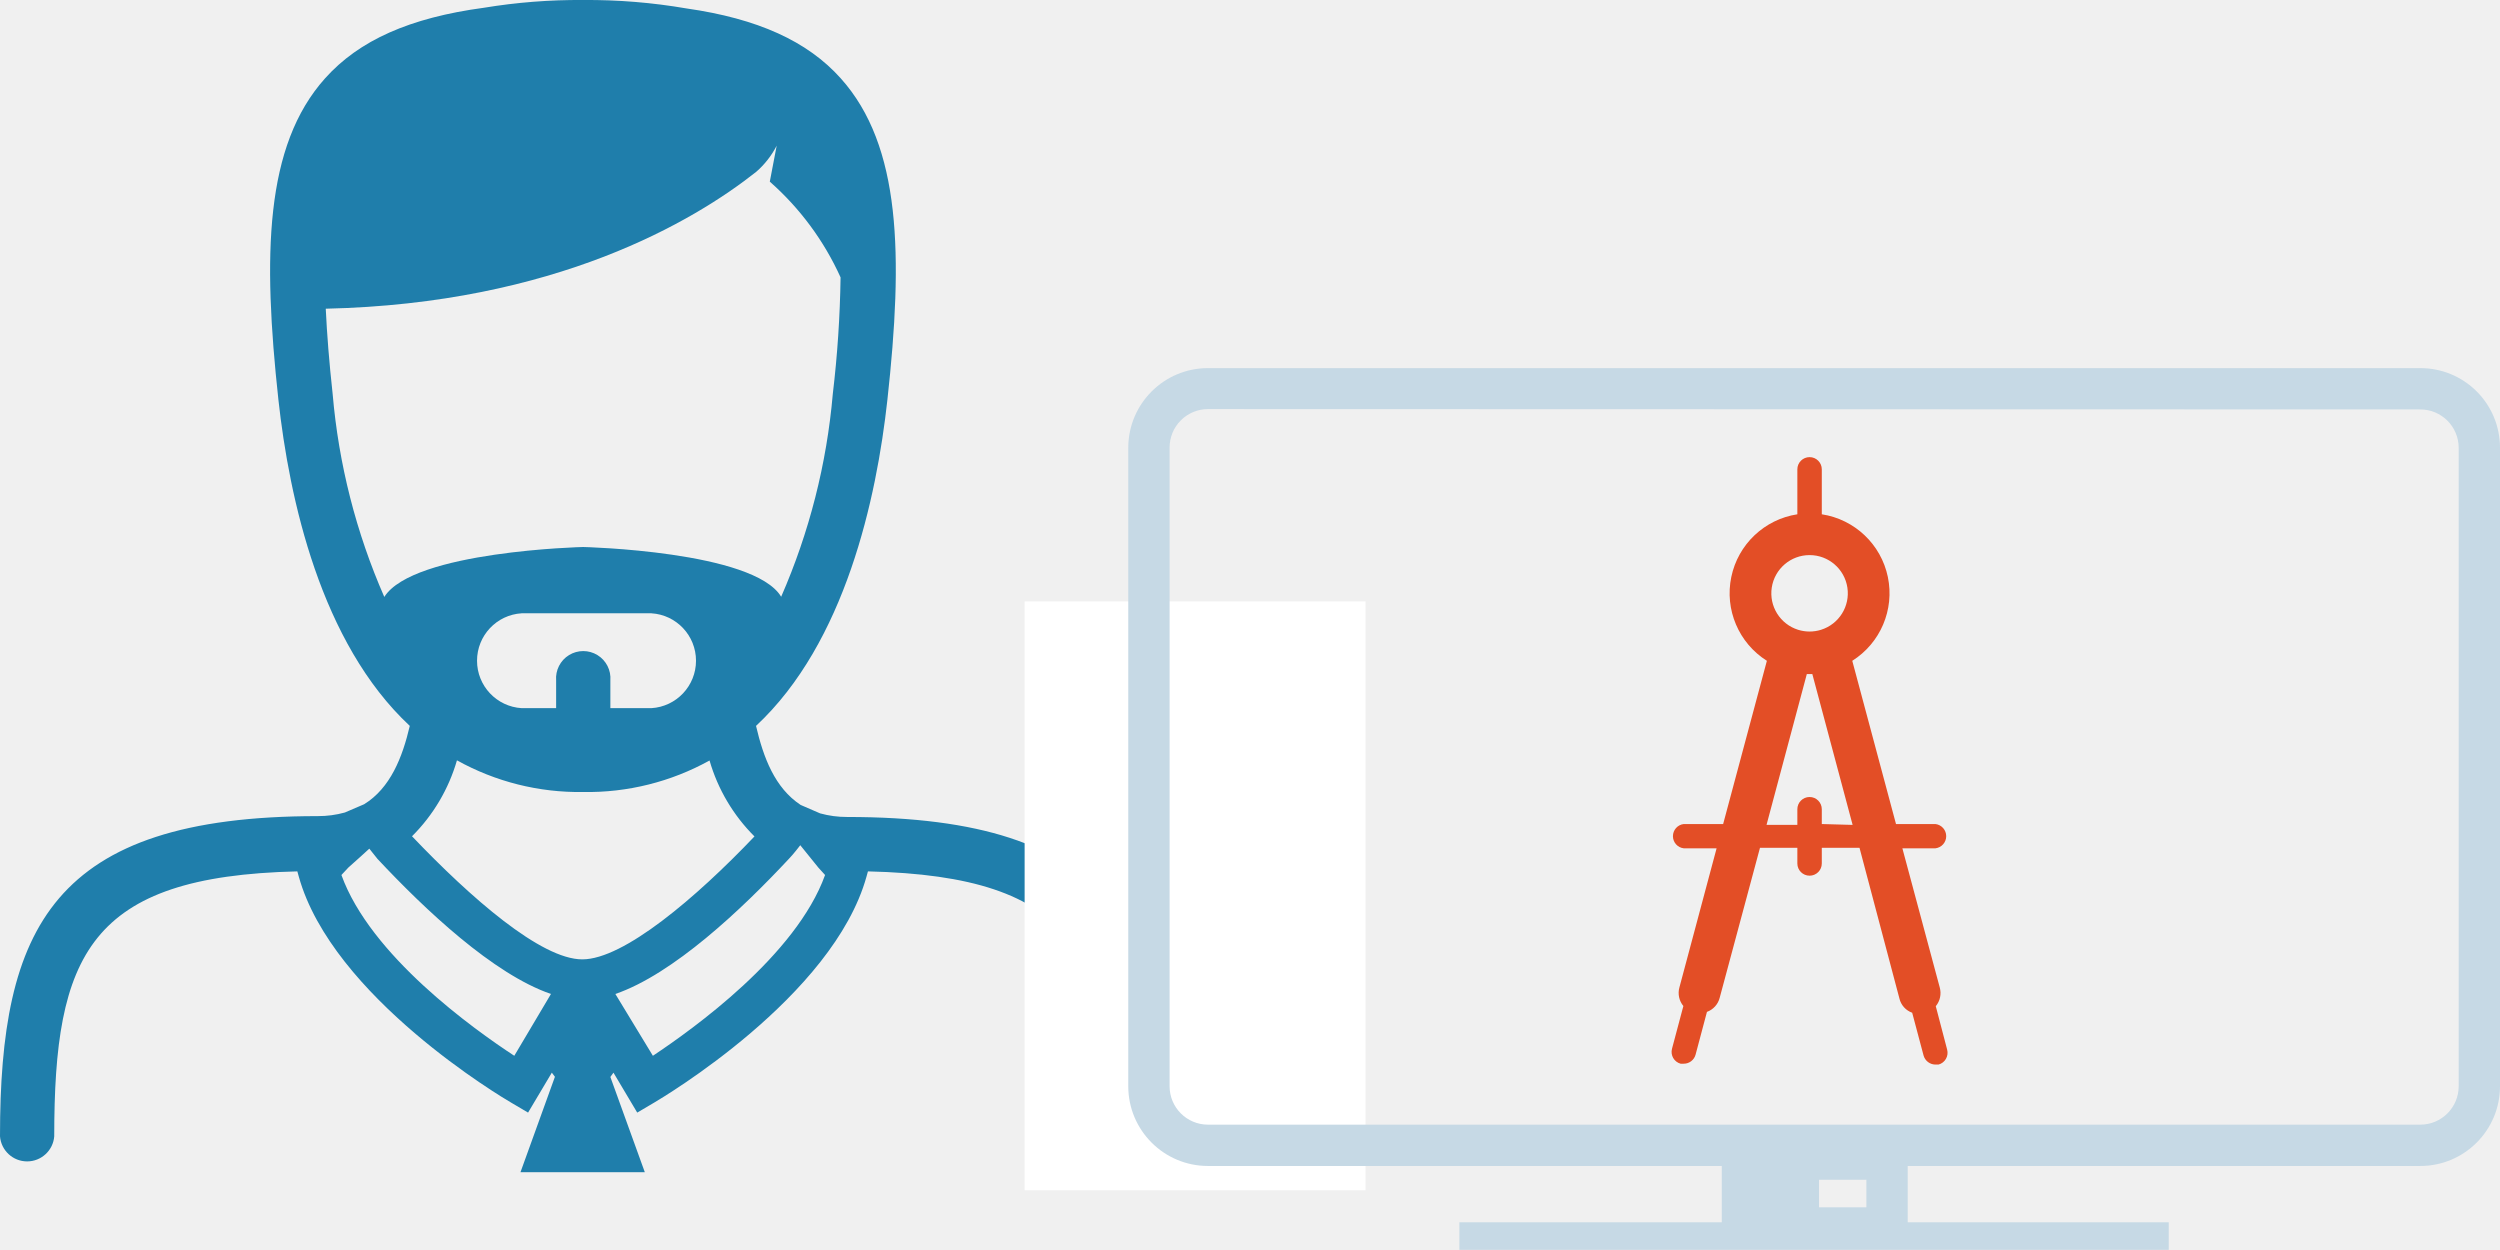
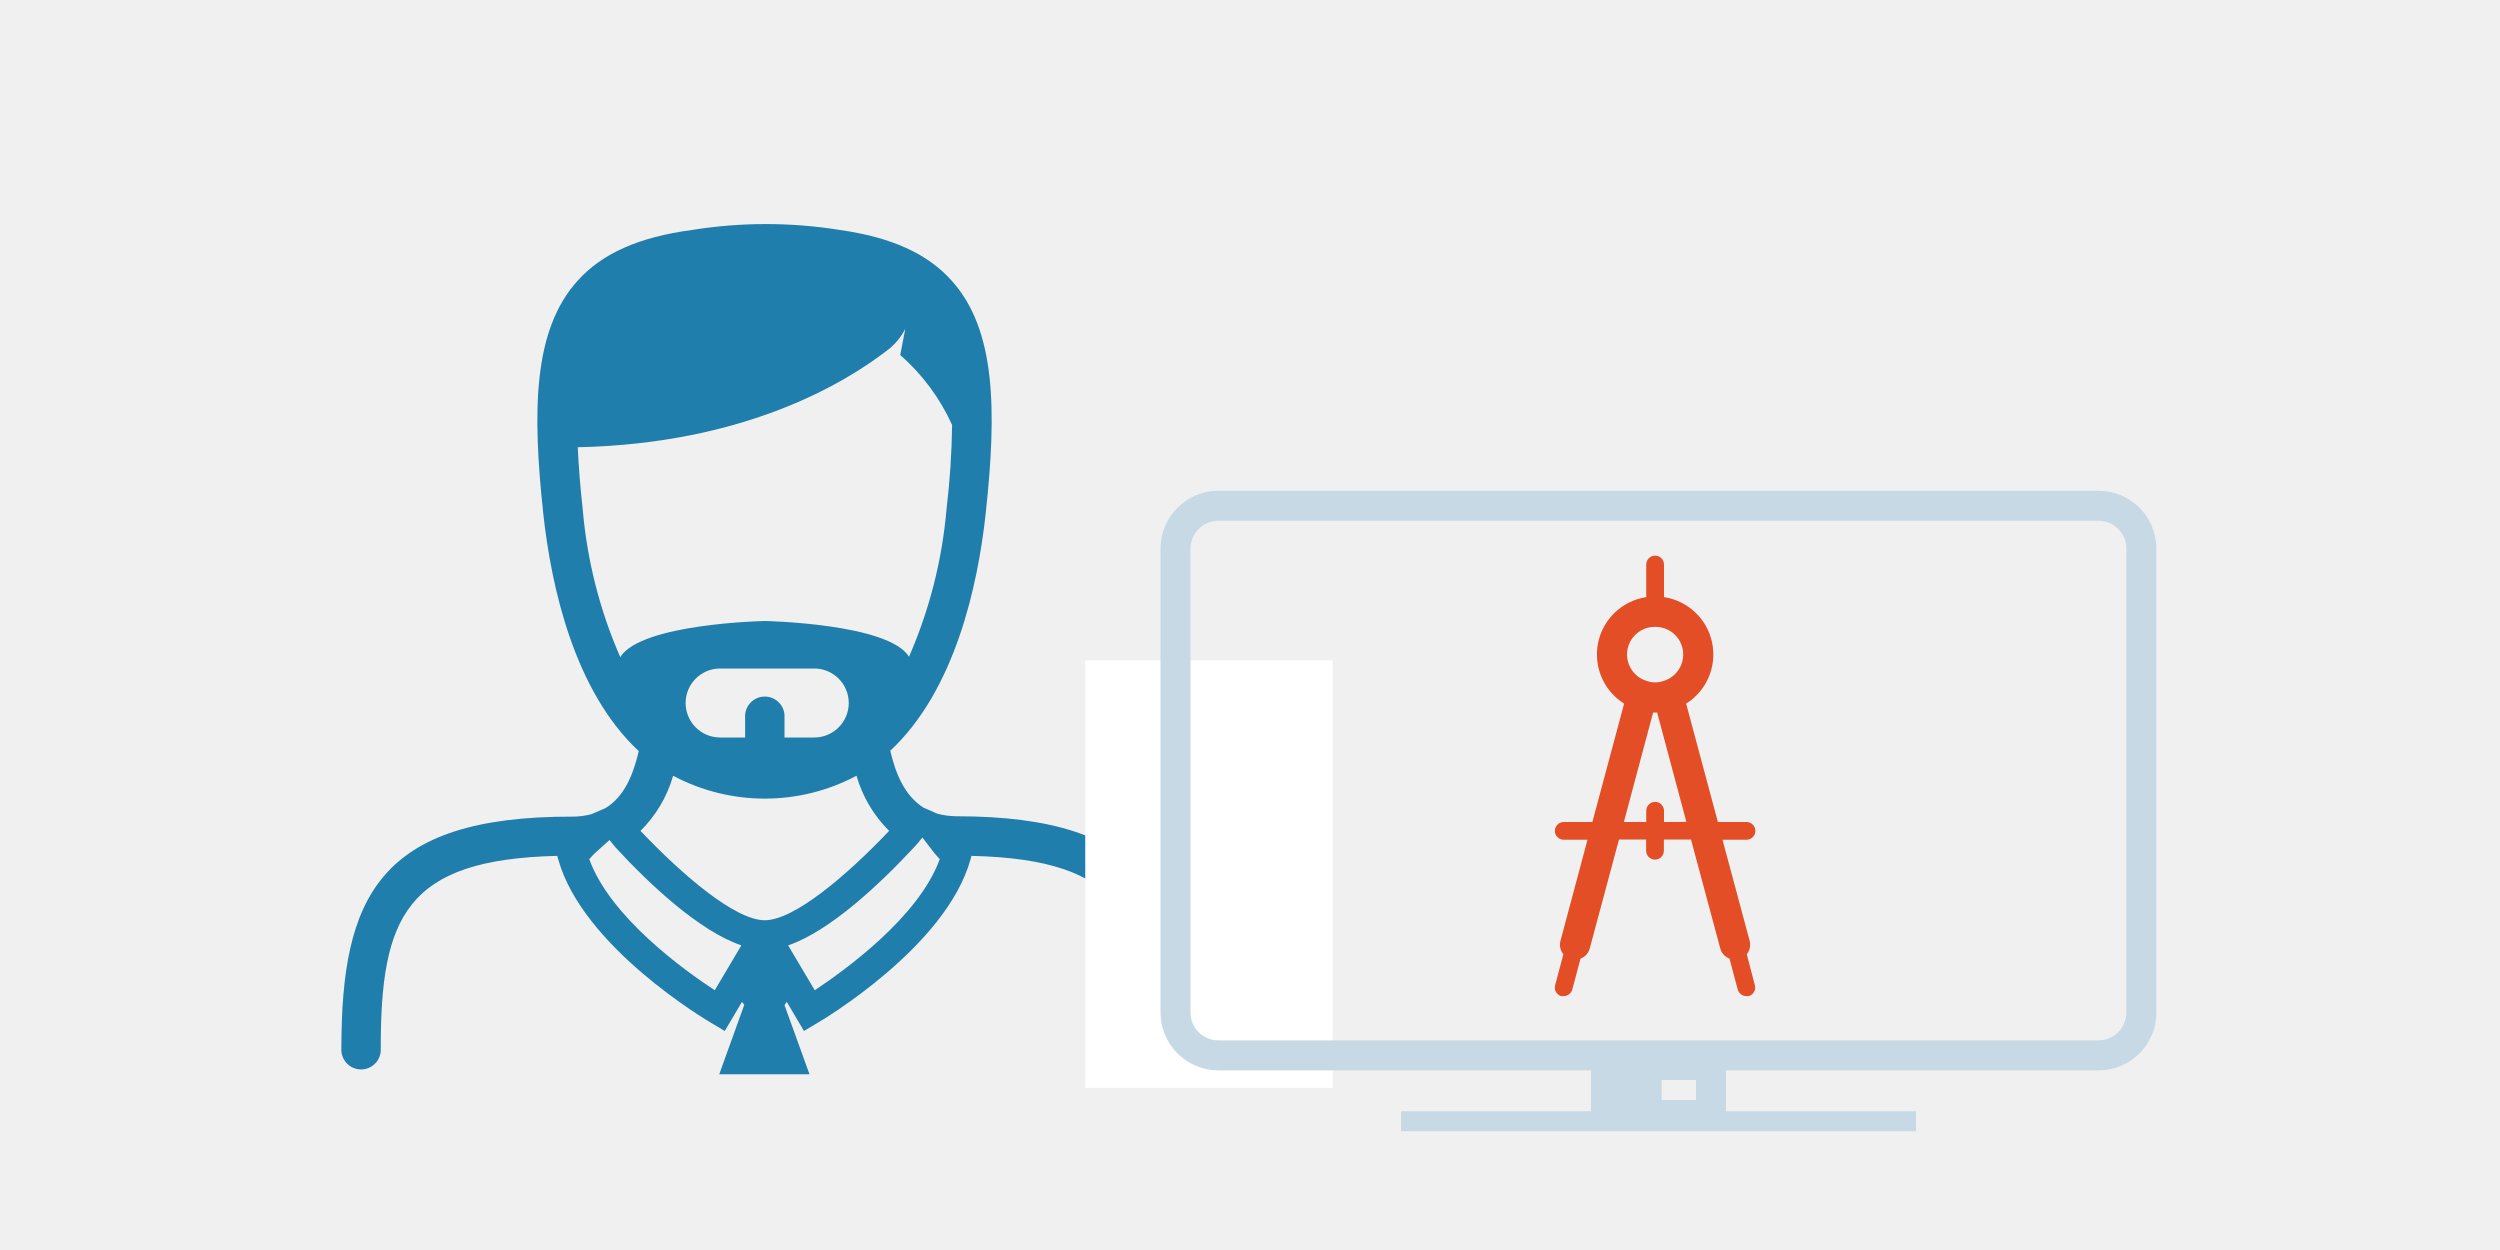
- <svg xmlns="http://www.w3.org/2000/svg" viewBox="0 0 145.2 72.59">
+ <svg xmlns="http://www.w3.org/2000/svg" id="Mode_Isolation" data-name="Mode Isolation" viewBox="0 0 200 100">
  <defs>
    <style>.cls-1{fill:#1f7eab;}.cls-2{fill:#fff;}.cls-3{fill:#c6d9e5;}.cls-4{fill:#e34e26;}</style>
  </defs>
-   <g id="Calque_2" data-name="Calque 2">
-     <g id="Mode_Isolation" data-name="Mode Isolation">
-       <path class="cls-1" d="M19.83,50.82l.4-.43c.27-.23,1.22-1.1,1.22-1.1l.47.59c2.76,2.95,6.73,6.7,10.08,7.85l-2.13,3.59C27.49,59.76,21.51,55.49,19.83,50.82Zm4.1-2.25a10.24,10.24,0,0,0,2.61-4.41A14.6,14.6,0,0,0,33.87,46a14.64,14.64,0,0,0,7.34-1.83,10.24,10.24,0,0,0,2.61,4.41c-3.4,3.57-7.6,7.14-10,7.14S27.33,52.14,23.93,48.57Zm11.81,9.16c3.35-1.15,7.33-4.9,10.08-7.85.24-.24.66-.79.66-.79l1.05,1.3.39.43c-1.68,4.67-7.66,8.94-10,10.5ZM32.3,39.52v1.61h-2a2.76,2.76,0,0,1,0-5.51h7.53a2.76,2.76,0,0,1,0,5.51H35.45V39.52a1.58,1.58,0,1,0-3.15,0Zm1.57-7.75S24,32,22.32,34.67a37.31,37.31,0,0,1-3-11.79c-.2-1.83-.33-3.46-.4-4.95,13.34-.3,21.4-5.1,25-7.95h0a5.09,5.09,0,0,0,1.19-1.52l-.4,2.09a16.43,16.43,0,0,1,4.11,5.56,64.81,64.81,0,0,1-.45,6.76,37.5,37.5,0,0,1-3,11.79C43.78,32,33.87,31.77,33.87,31.77ZM0,66a1.58,1.58,0,0,0,3.15,0c0-10.52,2-15.11,14.12-15.39l.08.29c1.94,7,11.89,12.88,12.32,13.13l1,.59,1.38-2.32.18.24-2,5.54h7.22l-2-5.53.18-.25,1.38,2.32,1-.59c.42-.25,10.38-6.13,12.32-13.13l.08-.29c12.12.28,14.12,4.87,14.12,15.39a1.58,1.58,0,0,0,3.15,0c0-12-2.95-18.55-18.48-18.55a5.79,5.79,0,0,1-1.57-.21l-1.13-.49C45,45.76,44.34,44,43.91,42.16c5.18-4.83,7-13.2,7.63-18.94.92-8.37.81-14.75-2.71-18.67C46.9,2.39,44,1.08,39.87.49a33.88,33.88,0,0,0-6-.49,33.93,33.93,0,0,0-5.76.45c-4.31.58-7.25,1.89-9.23,4.1-3.51,3.92-3.62,10.3-2.71,18.67.63,5.74,2.45,14.11,7.63,18.94-.43,1.84-1.13,3.61-2.65,4.55l-1.12.48a5.79,5.79,0,0,1-1.57.21C3,47.4,0,53.92,0,66Z" />
-       <rect class="cls-2" x="59.51" y="34.92" width="19.8" height="34.2" transform="translate(138.82 104.05) rotate(-180)" />
-       <path class="cls-3" d="M65.53,63.09V26a4.63,4.63,0,0,1,4.63-4.62h70.41A4.62,4.62,0,0,1,145.2,26V63.09a4.63,4.63,0,0,1-4.63,4.63H70.16A4.63,4.63,0,0,1,65.53,63.09Zm4.63-39.33A2.23,2.23,0,0,0,67.93,26V63.09a2.23,2.23,0,0,0,2.23,2.23h70.41a2.23,2.23,0,0,0,2.23-2.23V26a2.23,2.23,0,0,0-2.23-2.22Z" />
-       <path class="cls-3" d="M100,66.12h10.8v6.4H100Zm8.4,2.4h-2.75v1.6h2.75Z" />
-       <rect class="cls-3" x="84.77" y="70.99" width="41.2" height="1.6" transform="translate(210.73 143.58) rotate(-180)" />
-       <path class="cls-4" d="M105.81,47.86V47a.71.71,0,0,0-1.42,0v.91H102.6l2.34-8.76h.32l2.34,8.76Zm-.71-15.62a2.22,2.22,0,0,1,.66,4.34,2.23,2.23,0,0,1-1.32,0,2.22,2.22,0,0,1,.66-4.34Zm7.33,26.2a1.2,1.2,0,0,0,.23-1.09l-2.17-8.08h1.92a.71.71,0,0,0,0-1.41h-2.29l-2.54-9.48a4.64,4.64,0,0,0-1.77-8.51V27.26a.71.71,0,0,0-1.42,0v2.61a4.64,4.64,0,0,0-1.77,8.51l-2.54,9.48H97.79a.71.71,0,0,0,0,1.41H99.7l-2.16,8.08a1.19,1.19,0,0,0,.23,1.08l-.66,2.48a.71.71,0,0,0,.5.87l.18,0a.71.71,0,0,0,.69-.53l.66-2.48a1.18,1.18,0,0,0,.74-.82l2.34-8.71h2.17v.91a.71.71,0,0,0,1.42,0v-.91H108L110.32,58a1.16,1.16,0,0,0,.74.82l.66,2.48a.72.72,0,0,0,.69.53l.18,0a.71.71,0,0,0,.5-.87Z" />
-     </g>
-   </g>
+   <path class="cls-1" d="M47.14,68.73l.4-.43,1.22-1.1.47.58c2.76,3,6.73,6.71,10.08,7.85l-2.13,3.59C54.8,77.66,48.82,73.39,47.14,68.73Zm4.1-2.26a10.12,10.12,0,0,0,2.61-4.41,15.62,15.62,0,0,0,14.67,0,10.18,10.18,0,0,0,2.61,4.41c-3.4,3.58-7.6,7.15-9.95,7.15S54.64,70.05,51.24,66.47Zm11.81,9.16c3.35-1.14,7.33-4.9,10.08-7.85a9.46,9.46,0,0,0,.66-.78l1,1.3.39.43c-1.68,4.66-7.66,8.93-10,10.49Zm-3.44-18.2V59h-2a2.76,2.76,0,0,1,0-5.52h7.53a2.76,2.76,0,0,1,0,5.52H62.76V57.43a1.58,1.58,0,1,0-3.15,0Zm1.57-7.75s-9.9.19-11.56,2.89a37.52,37.52,0,0,1-3-11.79c-.2-1.82-.33-3.46-.4-5,13.34-.29,21.4-5.1,25-7.94h0a5.09,5.09,0,0,0,1.2-1.52l-.4,2.08A16.47,16.47,0,0,1,76.17,34a64.46,64.46,0,0,1-.45,6.75,37.5,37.5,0,0,1-3,11.79C71.09,49.87,61.18,49.68,61.18,49.68ZM27.31,83.85a1.58,1.58,0,1,0,3.15,0c0-10.51,2-15.1,14.12-15.38l.08.28c1.94,7,11.89,12.89,12.32,13.13l1,.6,1.38-2.33.18.24-2,5.55h7.22l-2-5.53.18-.26,1.38,2.33,1-.6c.42-.24,10.38-6.13,12.32-13.13l.08-.28c12.12.28,14.12,4.87,14.12,15.38a1.58,1.58,0,1,0,3.15,0c0-12-3-18.55-18.49-18.55A6.21,6.21,0,0,1,75,65.1l-1.13-.49c-1.53-1-2.22-2.73-2.65-4.55,5.18-4.83,7-13.19,7.63-18.93.91-8.38.81-14.75-2.71-18.67-1.93-2.16-4.8-3.48-9-4.07a37.23,37.23,0,0,0-11.73,0c-4.31.57-7.26,1.89-9.23,4.1-3.51,3.92-3.62,10.29-2.71,18.67.63,5.74,2.45,14.1,7.63,18.93-.43,1.84-1.13,3.62-2.65,4.55l-1.12.49a5.81,5.81,0,0,1-1.57.2C30.27,65.3,27.32,71.82,27.31,83.85Z" />
+   <rect class="cls-2" x="86.82" y="52.83" width="19.8" height="34.2" transform="translate(193.44 139.86) rotate(-180)" />
+   <path class="cls-3" d="M92.84,81V43.89a4.64,4.64,0,0,1,4.63-4.63h70.41a4.63,4.63,0,0,1,4.63,4.63V81a4.63,4.63,0,0,1-4.63,4.63H97.47A4.64,4.64,0,0,1,92.84,81Zm4.63-39.34a2.23,2.23,0,0,0-2.23,2.23V81a2.23,2.23,0,0,0,2.23,2.23h70.41A2.23,2.23,0,0,0,170.11,81V43.89a2.23,2.23,0,0,0-2.23-2.23Z" />
+   <path class="cls-3" d="M127.28,84h10.8v6.4h-10.8Zm8.4,2.4h-2.75V88h2.75Z" />
+   <rect class="cls-3" x="112.07" y="88.89" width="41.2" height="1.6" transform="translate(265.35 179.39) rotate(-180)" />
+   <path class="cls-4" d="M133.12,65.76v-.9a.71.71,0,1,0-1.42,0v.9h-1.79L132.25,57h.32l2.34,8.75Zm-.71-15.61a2.21,2.21,0,0,1,.66,4.33,2,2,0,0,1-1.32,0,2.21,2.21,0,0,1,.66-4.33Zm7.33,26.19a1.22,1.22,0,0,0,.23-1.08l-2.17-8.08h1.92a.71.71,0,0,0,0-1.42h-2.29l-2.54-9.47a4.64,4.64,0,0,0-1.77-8.52V45.16a.71.71,0,0,0-1.42,0v2.61a4.64,4.64,0,0,0-1.77,8.52l-2.54,9.47H125.1a.71.71,0,0,0,0,1.42H127l-2.16,8.08a1.19,1.19,0,0,0,.23,1.08l-.66,2.48a.71.71,0,0,0,.49.87l.19,0a.73.73,0,0,0,.69-.52l.66-2.48a1.2,1.2,0,0,0,.74-.82l2.34-8.71h2.17v.9a.71.71,0,1,0,1.42,0v-.9h2.17l2.34,8.71a1.2,1.2,0,0,0,.74.82l.66,2.48a.73.73,0,0,0,.69.52l.18,0a.71.71,0,0,0,.5-.87Z" />
</svg>
